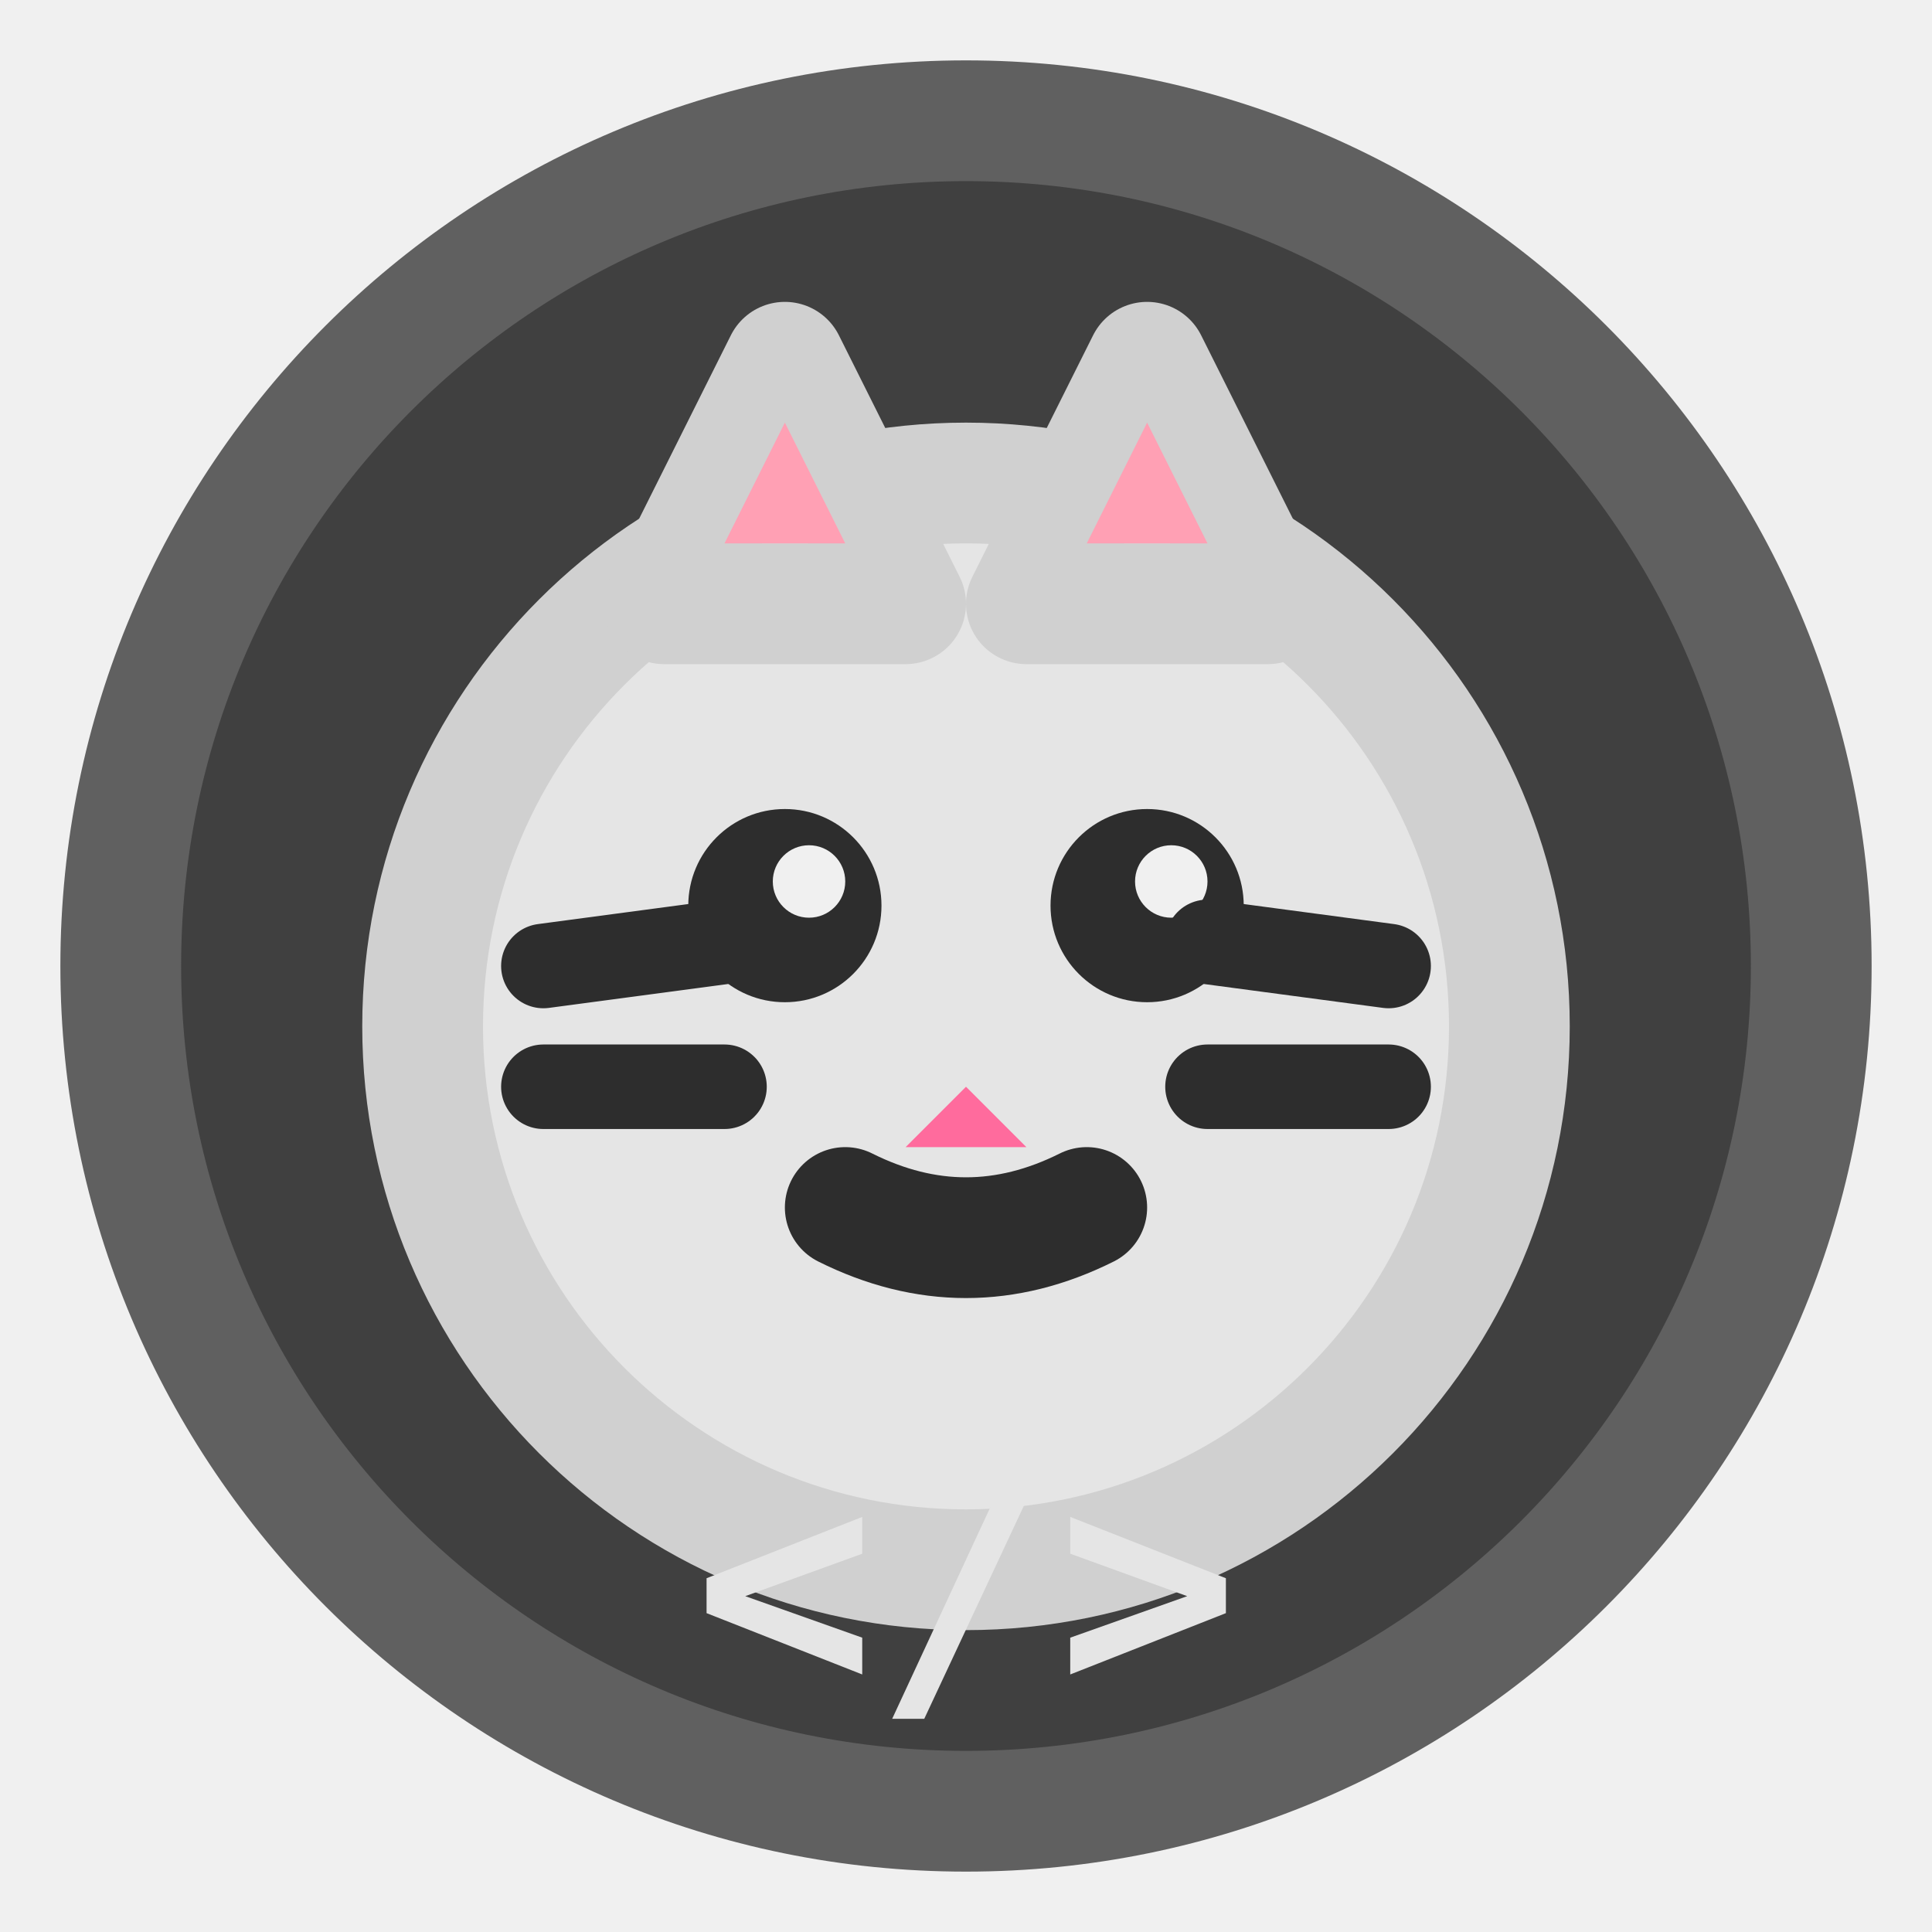
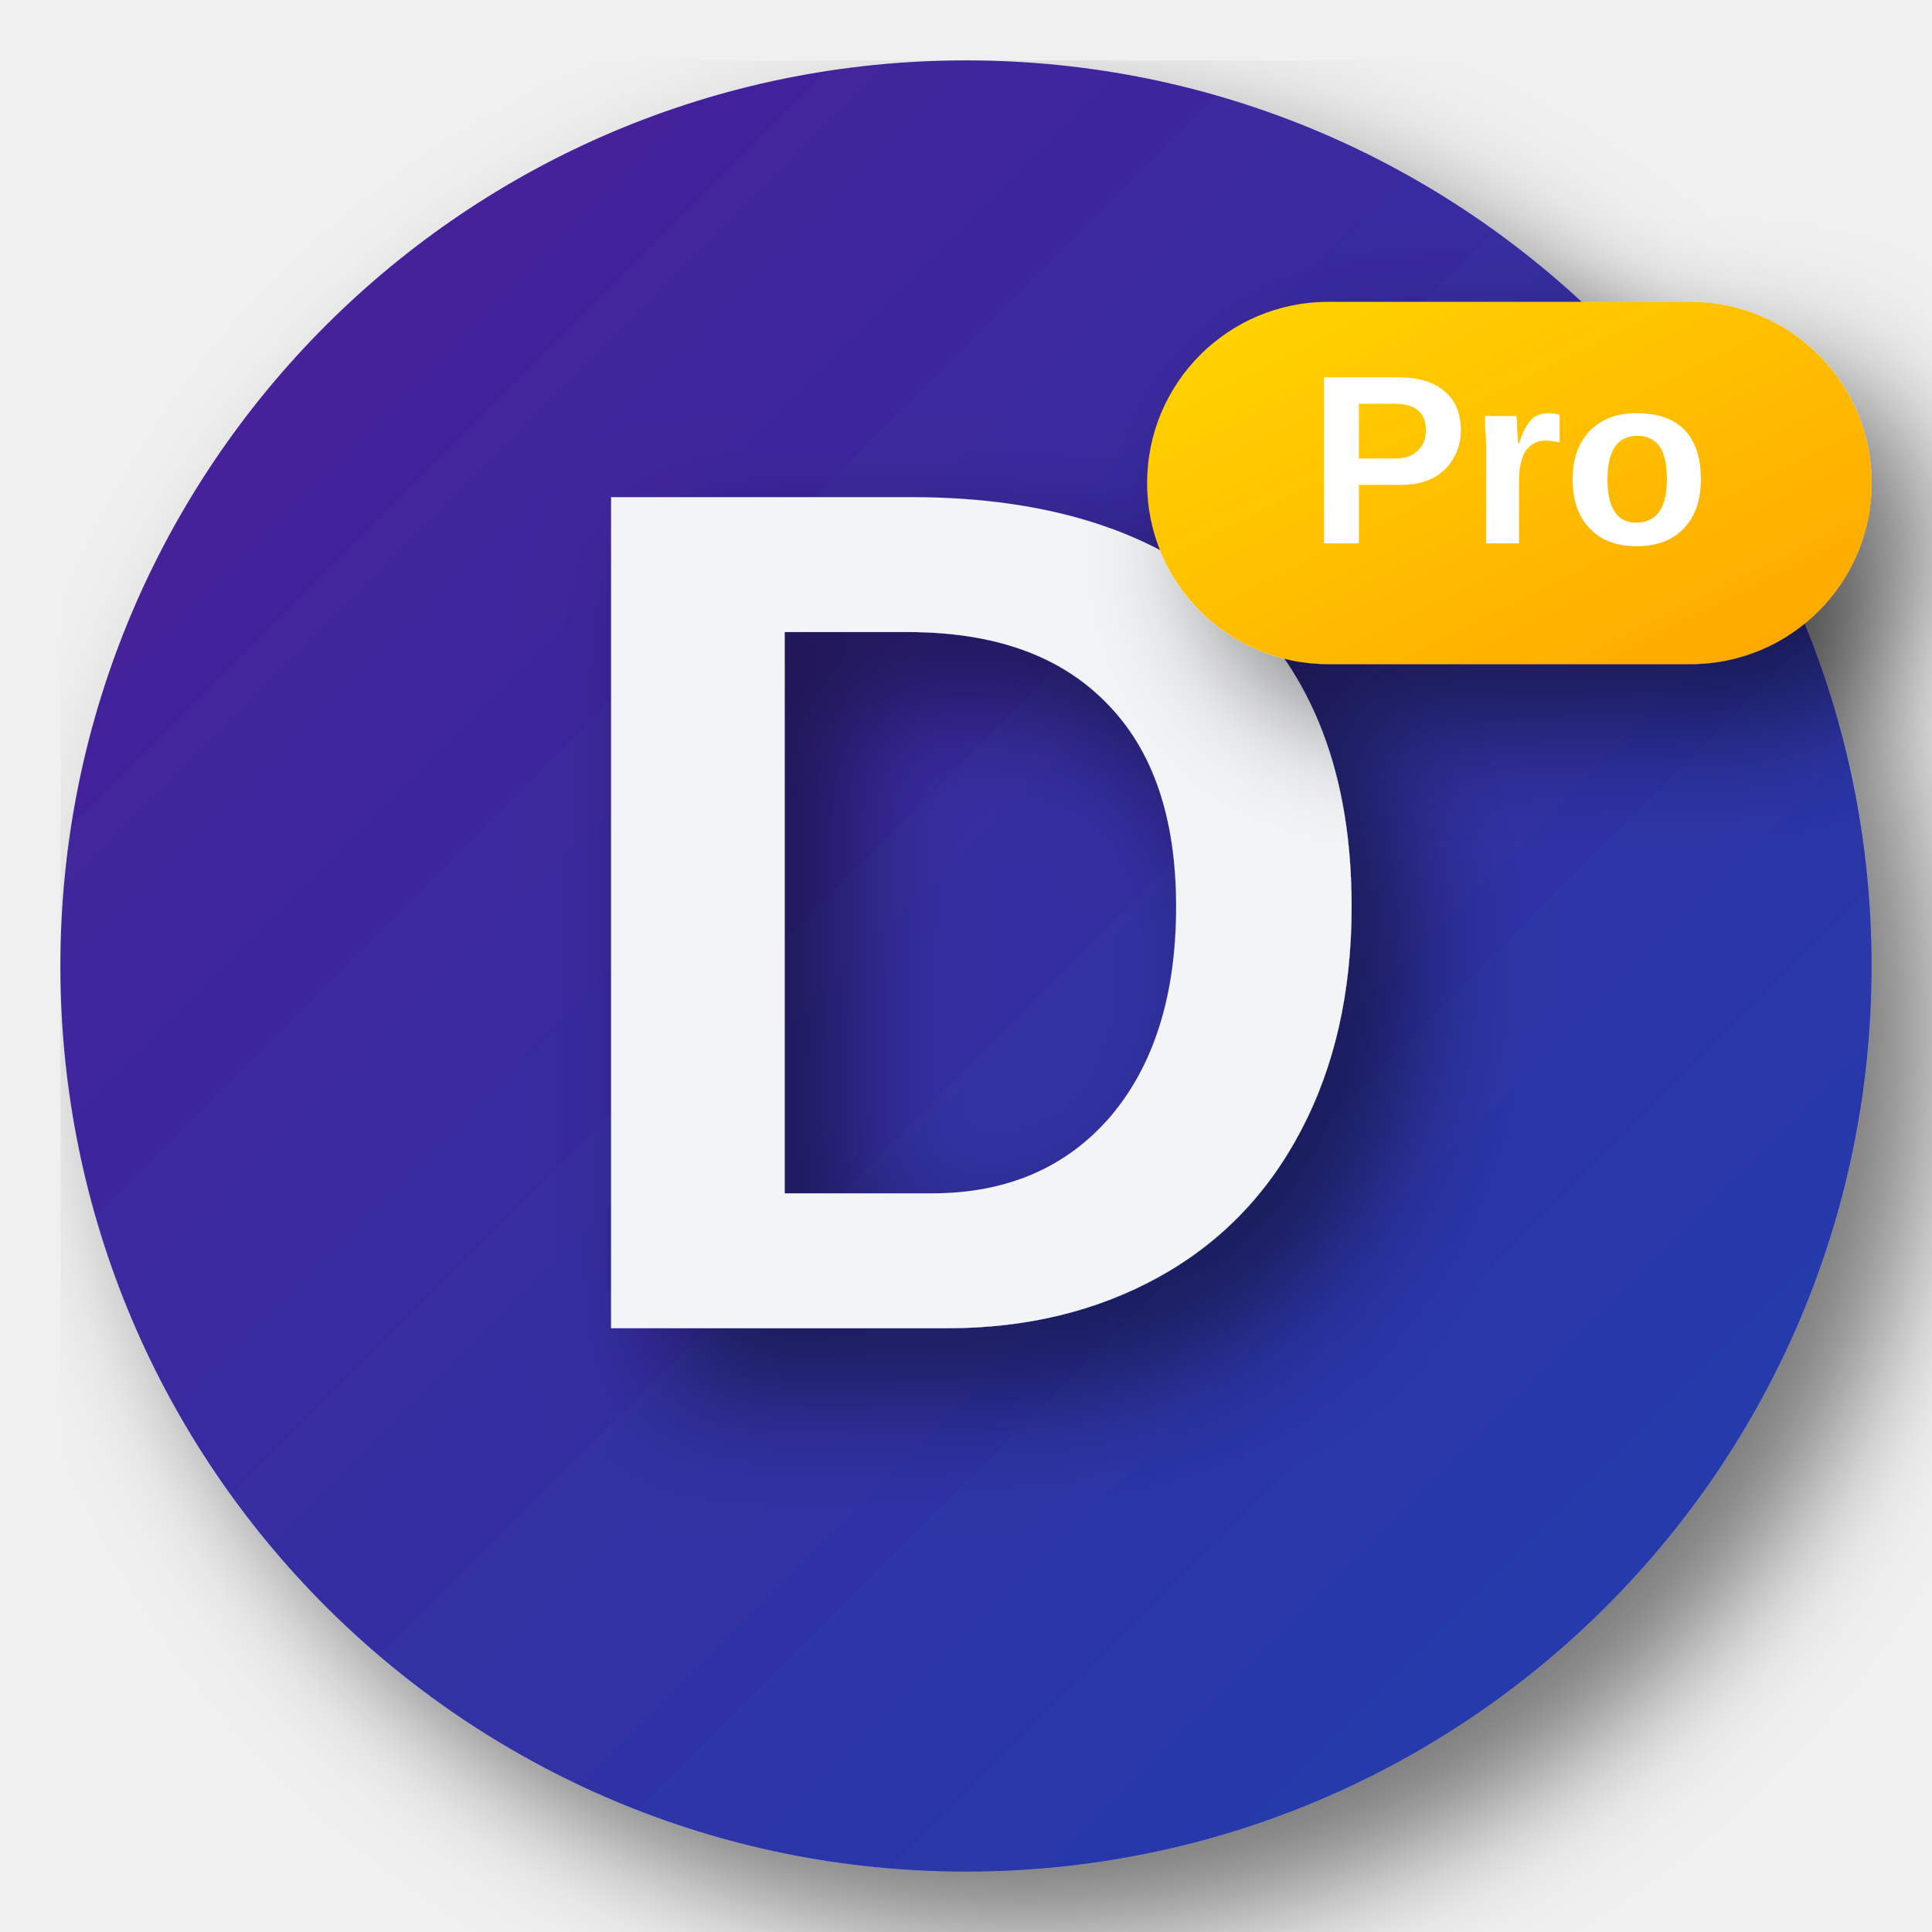
<svg xmlns="http://www.w3.org/2000/svg" width="32" height="32" viewBox="0 0 32 32">
-   <circle cx="16" cy="16" r="14" fill="#404040" stroke="#606060" stroke-width="2" />
-   <circle cx="16" cy="17" r="9" fill="#E5E5E5" stroke="#D0D0D0" stroke-width="2" />
-   <polygon points="11,10 13,6 15,10" fill="#E5E5E5" stroke="#D0D0D0" stroke-width="2" stroke-linejoin="round" />
-   <polygon points="17,10 19,6 21,10" fill="#E5E5E5" stroke="#D0D0D0" stroke-width="2" stroke-linejoin="round" />
-   <polygon points="12,9 13,7 14,9" fill="#FFA0B4" stroke="none" />
-   <polygon points="18,9 19,7 20,9" fill="#FFA0B4" stroke="none" />
-   <circle cx="13" cy="15" r="1.6" fill="#2D2D2D" />
-   <circle cx="19" cy="15" r="1.6" fill="#2D2D2D" />
-   <circle cx="13.4" cy="14.6" r="0.6" fill="#F0F0F0" />
-   <circle cx="19.4" cy="14.6" r="0.6" fill="#F0F0F0" />
-   <polygon points="16,18 15,19 17,19" fill="#FF6B9D" stroke="none" />
-   <path d="M 14,20 Q 16,21 18,20" stroke="#2D2D2D" stroke-width="2" fill="none" stroke-linecap="round" />
-   <line x1="9" y1="16" x2="12" y2="15.6" stroke="#2D2D2D" stroke-width="1.4" stroke-linecap="round" />
-   <line x1="9" y1="18" x2="12" y2="18" stroke="#2D2D2D" stroke-width="1.4" stroke-linecap="round" />
-   <line x1="20" y1="15.6" x2="23" y2="16" stroke="#2D2D2D" stroke-width="1.4" stroke-linecap="round" />
-   <line x1="20" y1="18" x2="23" y2="18" stroke="#2D2D2D" stroke-width="1.4" stroke-linecap="round" />
-   <text x="16" y="28" font-family="monospace" font-size="5" fill="#E5E5E5" text-anchor="middle" font-weight="bold">&lt;/&gt;</text>
+   <defs>
+     <linearGradient id="mainGradient" x1="0%" y1="0%" x2="100%" y2="100%">
+       <stop offset="0%" style="stop-color:#4C1D95;stop-opacity:1" />
+       <stop offset="100%" style="stop-color:#1E40AF;stop-opacity:1" />
+     </linearGradient>
+     <linearGradient id="proGradient" x1="0%" y1="0%" x2="100%" y2="100%">
+       <stop offset="0%" style="stop-color:#FFD700;stop-opacity:1" />
+       <stop offset="100%" style="stop-color:#FFA500;stop-opacity:1" />
+     </linearGradient>
+     <filter id="shadow" x="-50%" y="-50%" width="200%" height="200%">
+       <feDropShadow dx="1" dy="1" stdDeviation="1" flood-color="#000000" flood-opacity="0.5" />
+     </filter>
+   </defs>
+   <circle cx="16" cy="16" r="15" fill="url(#mainGradient)" filter="url(#shadow)" />
+   <text x="16" y="22" font-family="Arial, sans-serif" font-size="20" fill="#F3F4F6" text-anchor="middle" font-weight="bold" filter="url(#shadow)">D</text>
+   <rect x="19" y="5" width="12" height="6" fill="url(#proGradient)" rx="3" filter="url(#shadow)" />
+   <text x="25" y="9" font-family="Arial, sans-serif" font-size="4" fill="#FFFFFF" text-anchor="middle" font-weight="bold">Pro</text>
</svg>
